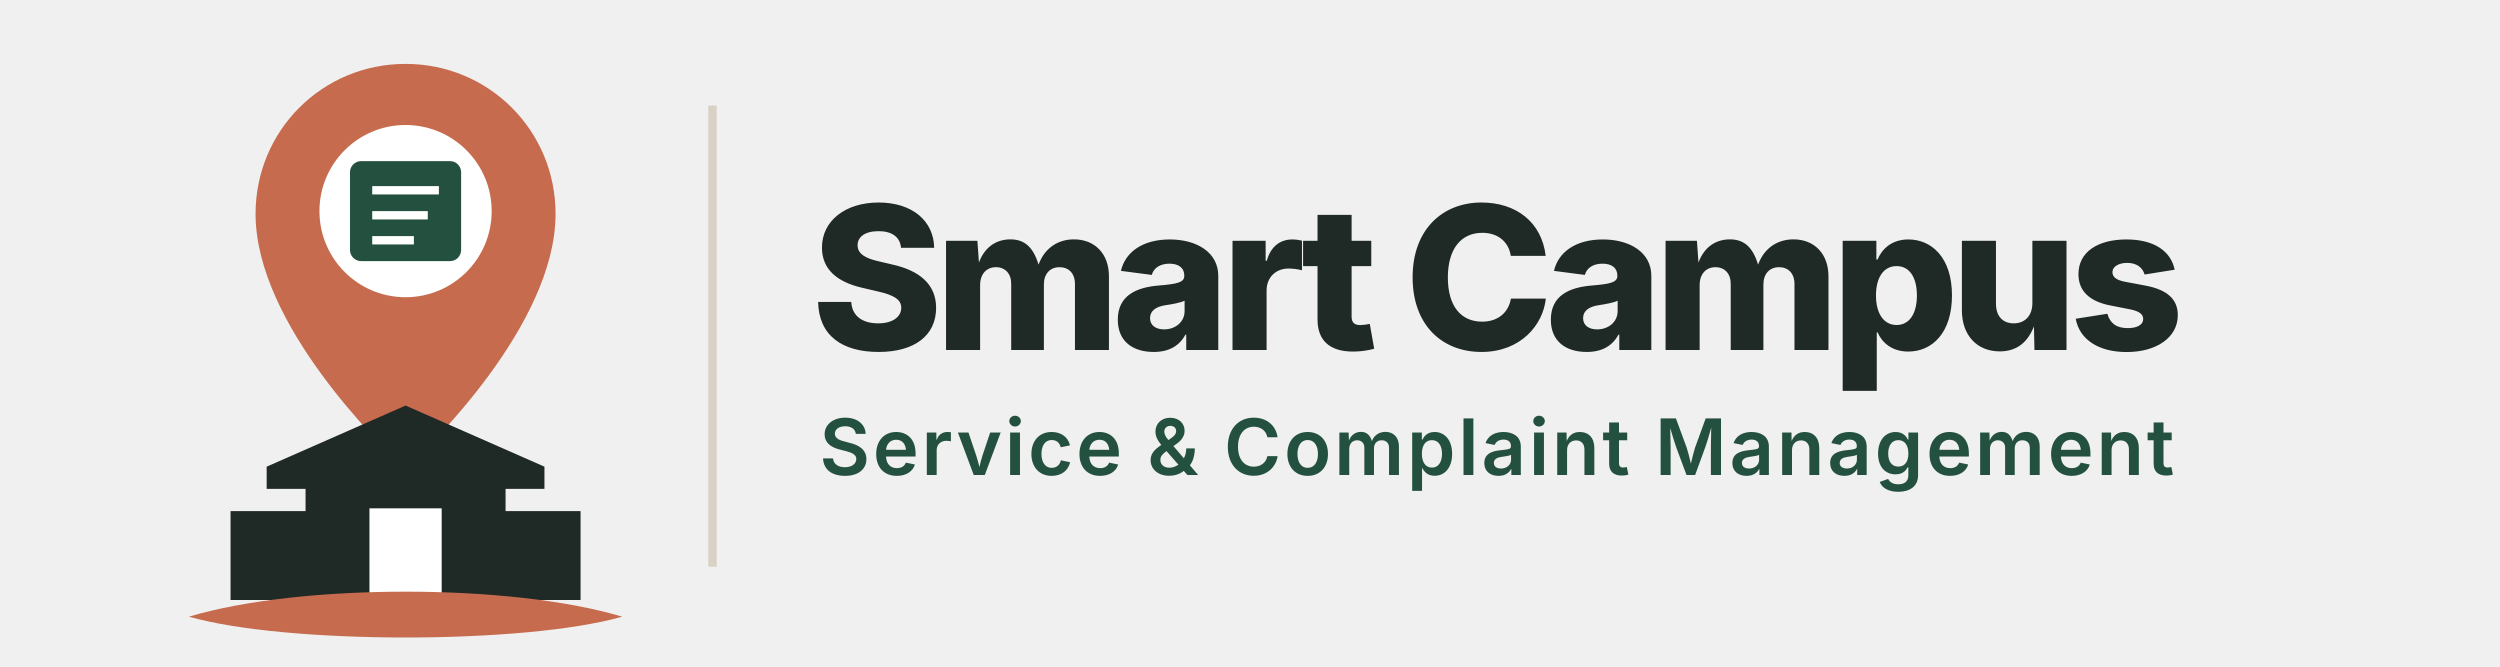
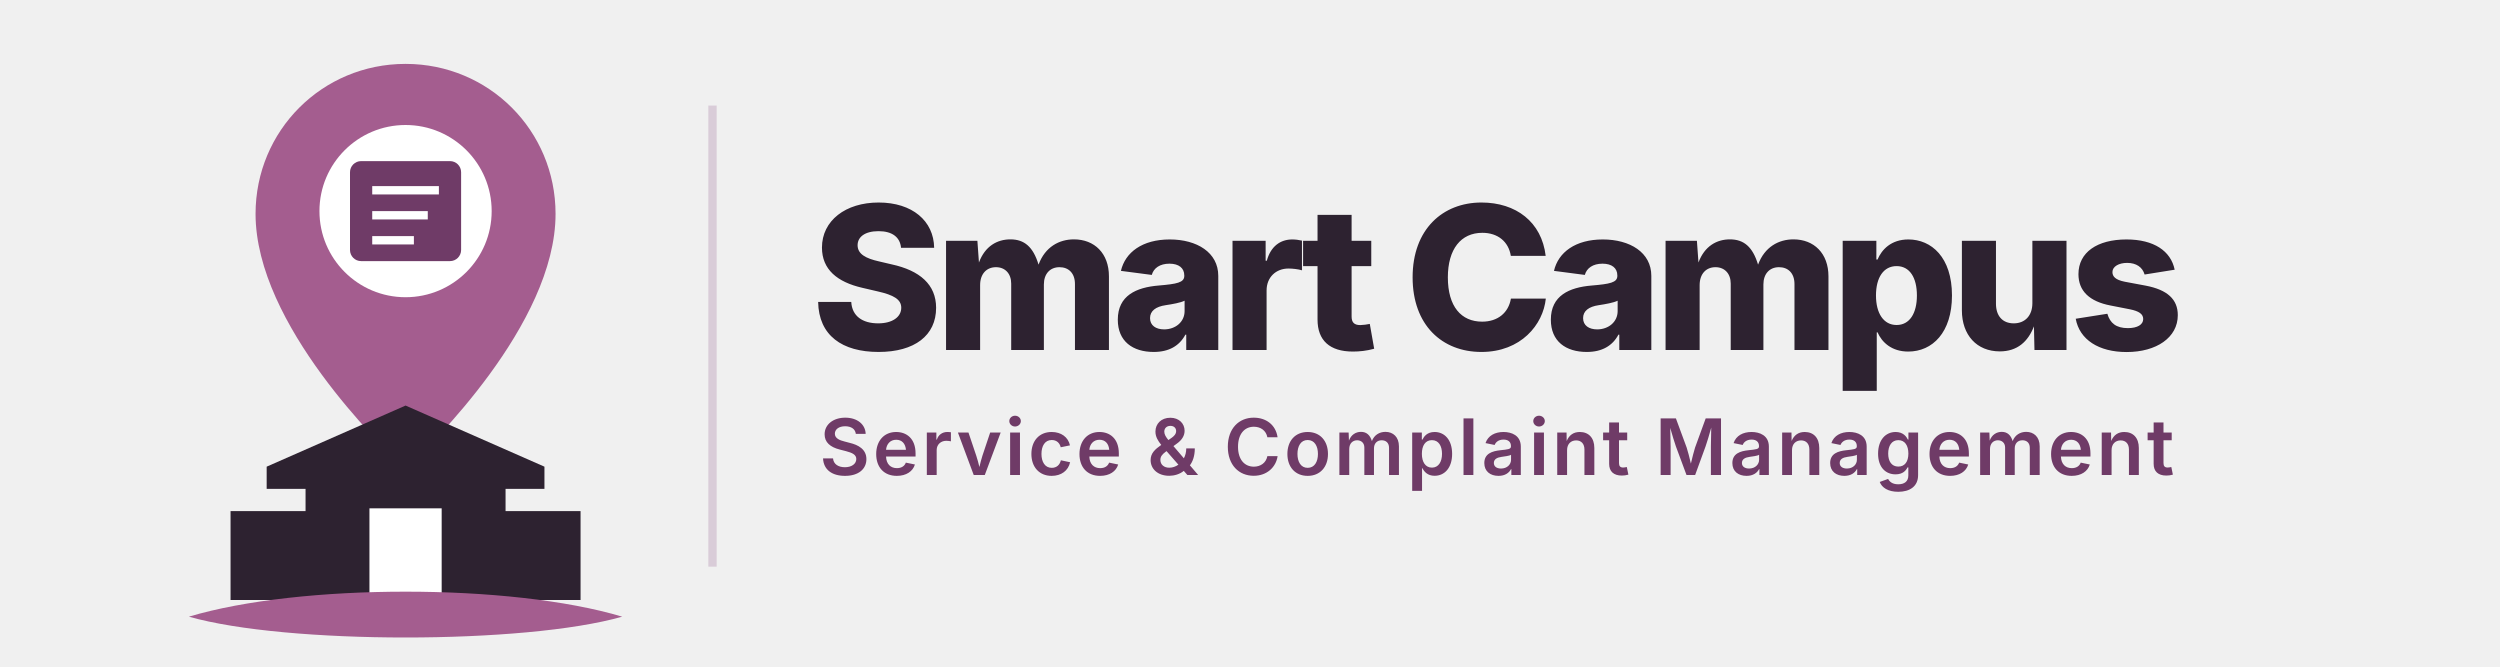
<svg xmlns="http://www.w3.org/2000/svg" width="900" height="240" viewBox="0 0 900 240" fill="none">
  <g transform="translate(28 18)">
-     <path d="M118 5C88 5 64 29 64 59C64 99 110 143 116 149C117 150 119 150 120 149C126 143 172 99 172 59C172 29 148 5 118 5Z" fill="#C76B4E" />
+     <path d="M118 5C88 5 64 29 64 59C64 99 110 143 116 149C117 150 119 150 120 149C126 143 172 99 172 59C172 29 148 5 118 5Z" fill="#A45D8F" />
    <circle cx="118" cy="58" r="31" fill="#FFFFFF" />
-     <rect x="98" y="40" width="40" height="36" rx="4" fill="#24513F" />
+     <rect x="98" y="40" width="40" height="36" rx="4" fill="#6F3B67" />
    <rect x="106" y="49" width="24" height="3" fill="#FFFFFF" />
    <rect x="106" y="58" width="20" height="3" fill="#FFFFFF" />
    <rect x="106" y="67" width="15" height="3" fill="#FFFFFF" />
-     <path d="M68 150L118 128L168 150V158H68V150Z" fill="#1F2925" />
-     <path d="M55 166H181V198H55V166Z" fill="#1F2925" />
-     <path d="M82 154H154V198H82V154Z" fill="#1F2925" />
+     <path d="M68 150L118 128L168 150V158H68V150Z" fill="#2D2230" />
+     <path d="M55 166H181V198H55V166Z" fill="#2D2230" />
+     <path d="M82 154H154V198H82V154Z" fill="#2D2230" />
    <path d="M105 165H131V198H105V165Z" fill="#FFFFFF" />
-     <path d="M40 204C80 192 156 192 196 204C161 214 75 214 40 204Z" fill="#C76B4E" />
+     <path d="M40 204C80 192 156 192 196 204C161 214 75 214 40 204Z" fill="#A45D8F" />
  </g>
-   <rect x="255" y="38" width="3" height="166" fill="#D8D1C4" />
-   <text x="292" y="126" font-family="Inter, Arial, sans-serif" font-size="72" font-weight="800" letter-spacing="-3" fill="#1F2925">Smart Campus</text>
-   <text x="295" y="171" font-family="Inter, Arial, sans-serif" font-size="28" font-weight="600" letter-spacing="1" fill="#24513F">Service &amp; Complaint Management</text>
+   <rect x="255" y="38" width="3" height="166" fill="#D9CCD8" />
+   <text x="292" y="126" font-family="Inter, Arial, sans-serif" font-size="72" font-weight="800" letter-spacing="-3" fill="#2D2230">Smart Campus</text>
+   <text x="295" y="171" font-family="Inter, Arial, sans-serif" font-size="28" font-weight="600" letter-spacing="1" fill="#6F3B67">Service &amp; Complaint Management</text>
</svg>
